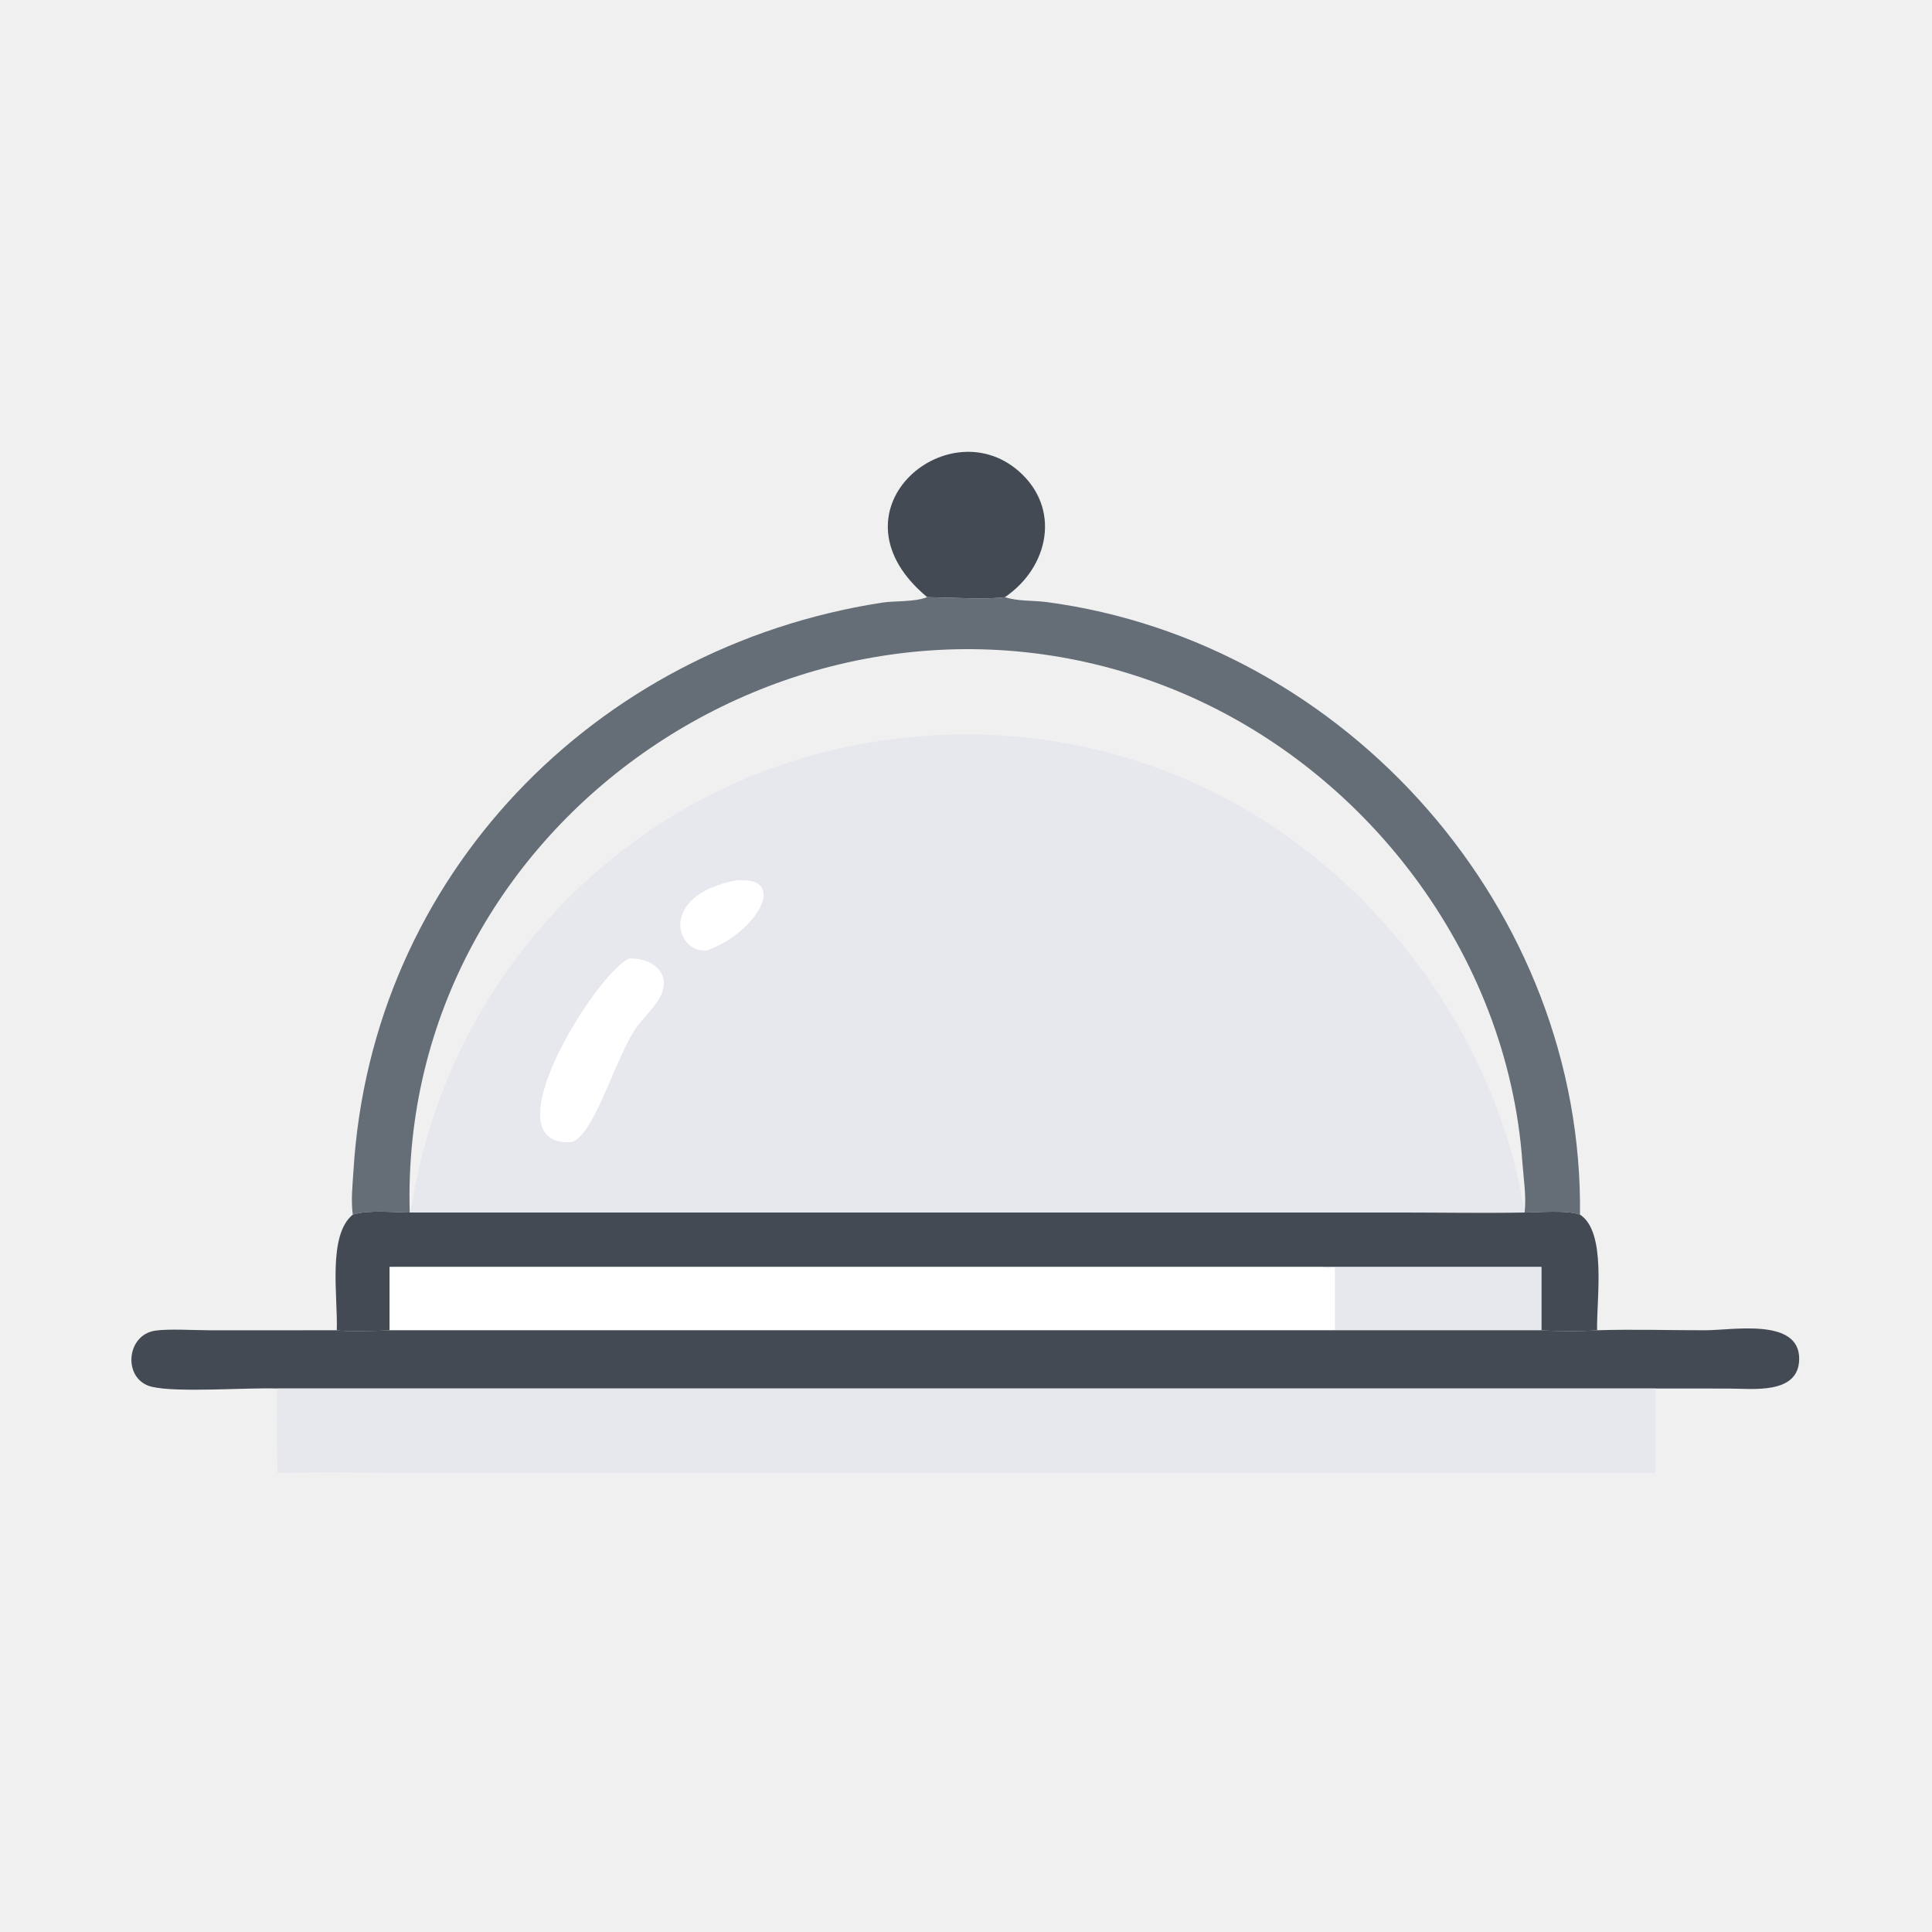
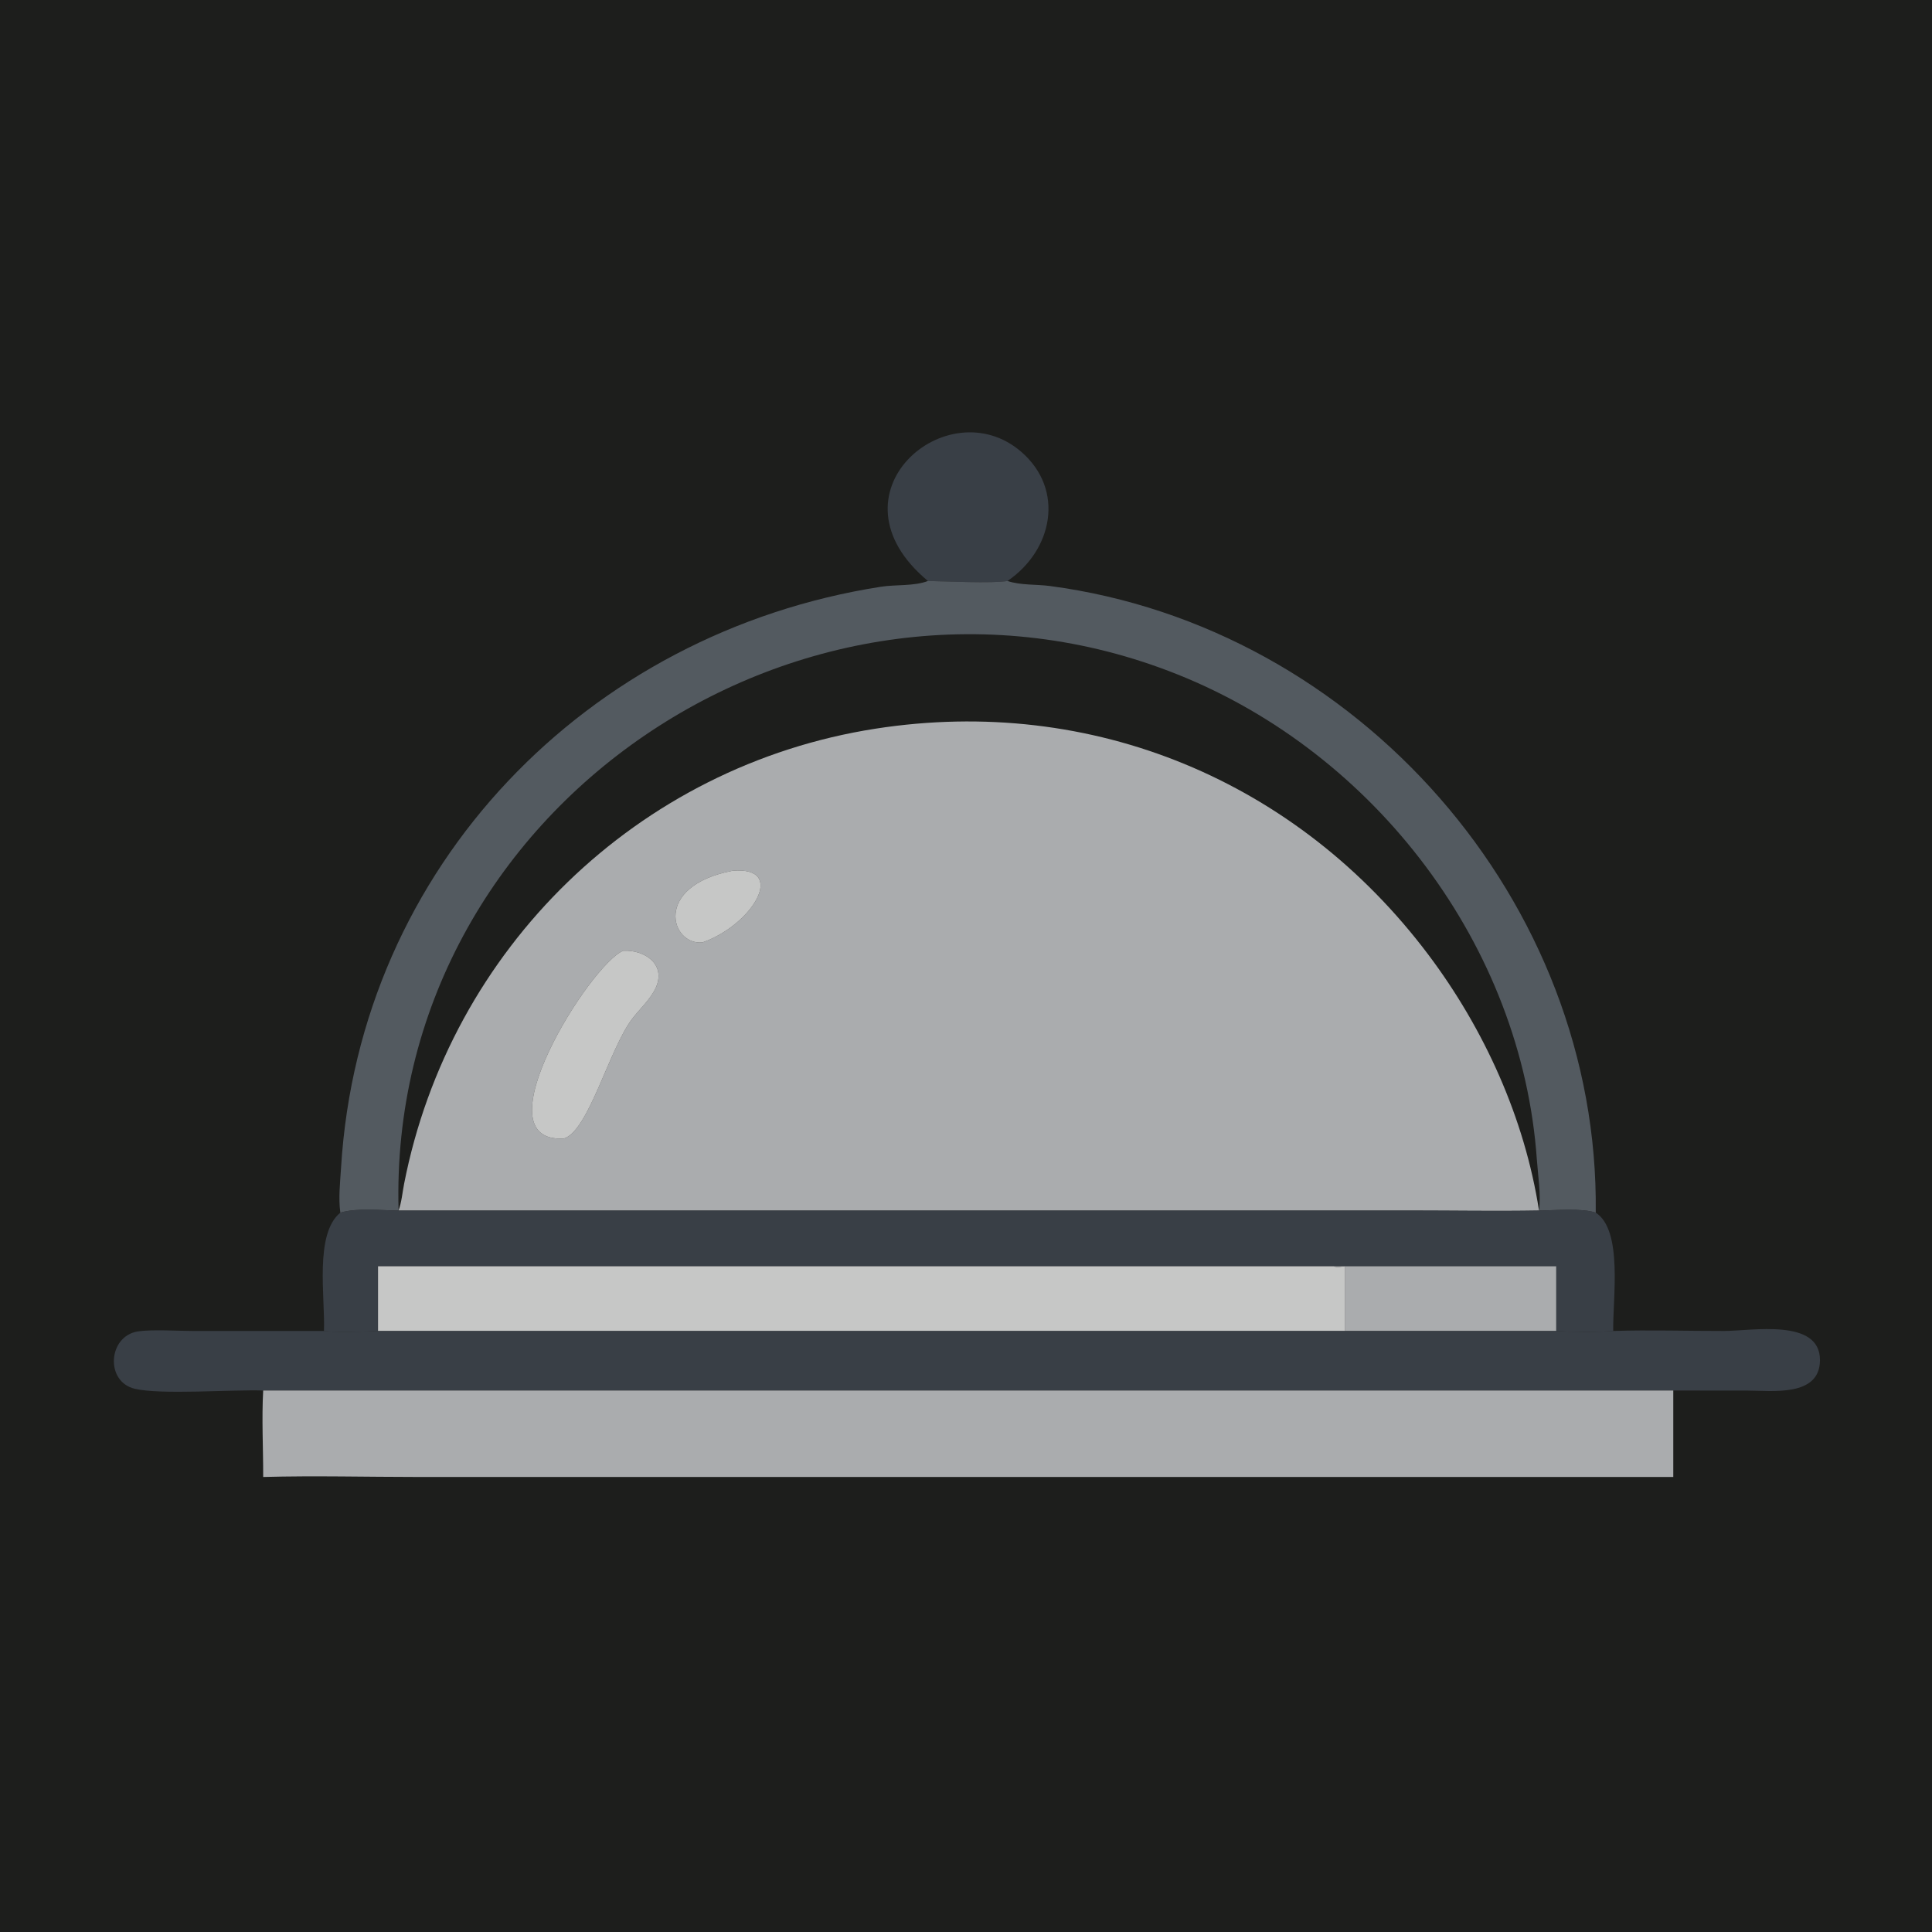
- <svg xmlns="http://www.w3.org/2000/svg" width="1024" height="1024" viewBox="0 0 1024 1024" fill="none">
-   <path d="M491.428 316.496C437.114 271.354 501.644 216.524 539.792 249.582C562.432 269.2 556.136 300.5 532.646 316.496C524.736 317.856 500.474 316.652 491.428 316.496Z" fill="#434A54" />
-   <path d="M491.428 316.496C500.474 316.652 524.736 317.856 532.646 316.496C539.562 318.8 547.436 318.144 554.62 319.096C714.308 340.264 839.396 482.802 837.424 643.772C830.154 641.254 815.93 642.618 808.028 642.664C809.116 634.302 807.5 624.626 806.912 616.228C799.172 505.538 723.298 405.956 620.842 364.956C428.134 287.844 211.162 434.02 217.162 642.664C208.142 642.622 195.536 641.162 186.982 643.772C185.926 636.226 186.895 627.888 187.36 620.31C196.934 464.258 315.01 343.21 467.098 319.476C474.812 318.272 484.16 319.268 491.428 316.496Z" fill="#656D77" />
-   <path d="M217.162 642.664C218.736 638.328 219.132 633.384 220.018 628.846C243.794 507.124 340.892 412.23 464.248 393.02C576.714 375.504 683.076 420.222 750.684 510.098C779.682 548.646 800.626 594.892 808.028 642.664C786.044 643.052 764.002 642.66 742.01 642.656L217.162 642.664ZM390.198 466.63C348.662 474.528 358.18 505.572 374.676 503.72C400.486 494.706 418.872 464.218 390.198 466.63ZM333.556 508.086C316.664 514.794 258.04 607.96 302.818 605.36C315.598 601.48 326.152 559.262 338.136 543.422C342.052 538.244 347.878 533.028 350.49 527.088C355.832 514.946 344.47 507.478 333.556 508.086Z" fill="#E6E8ED" />
-   <path d="M374.676 503.72C358.18 505.572 348.662 474.528 390.198 466.63C418.872 464.218 400.486 494.706 374.676 503.72Z" fill="white" />
-   <path d="M302.818 605.36C258.04 607.96 316.664 514.794 333.556 508.086C344.47 507.478 355.832 514.946 350.49 527.088C347.878 533.028 342.052 538.244 338.136 543.422C326.152 559.262 315.598 601.48 302.818 605.36Z" fill="white" />
-   <path d="M186.982 643.772C195.536 641.162 208.142 642.622 217.162 642.664L742.01 642.656C764.002 642.66 786.044 643.052 808.028 642.664C815.93 642.618 830.154 641.254 837.424 643.772C851.648 652.924 846.17 688.304 846.488 705.068C840.766 705.686 822.62 705.614 816.94 705.068V671.538H701.638H206.508V705.068C203.108 705.448 180.796 705.782 178.492 705.068C179.168 687.602 173.458 654.78 186.982 643.772Z" fill="#434A54" />
-   <path d="M206.508 671.538H701.638C703.204 672.338 705.868 671.708 707.598 671.538V705.068H206.508V671.538Z" fill="white" />
-   <path d="M701.638 671.538H816.94V705.068H707.598V671.538C705.868 671.708 703.204 672.338 701.638 671.538Z" fill="#E6E8ED" />
-   <path d="M846.488 705.068C865.564 704.458 884.866 705.104 903.972 705.068C918.35 705.042 953.756 698.368 953.604 720.268C953.472 739.396 928.602 735.962 916.096 735.962L877.6 735.932H147.008C131.055 735.36 94.057 738.248 80.492 735.028C64.945 731.338 66.634 707.59 82.227 705.276C89.495 704.198 103.328 705.082 111.303 705.08L178.492 705.068C180.796 705.782 203.108 705.448 206.508 705.068H707.598H816.94C822.62 705.614 840.766 705.686 846.488 705.068Z" fill="#434A54" />
-   <path d="M147.008 735.932H877.6V780.722L227.546 780.724C200.746 780.722 173.78 779.996 147.008 780.722C147.045 765.876 146.191 750.728 147.008 735.932Z" fill="#E6E8ED" />
+ <svg xmlns="http://www.w3.org/2000/svg" width="1001" height="1001" viewBox="0 0 1001 1001" fill="none">
+   <rect width="1001" height="1001" fill="#1D1E1C" />
+   <path d="M480.781 301.019C426.467 255.877 490.997 201.047 529.145 234.105C551.785 253.723 545.489 285.023 521.999 301.019C514.089 302.379 489.827 301.175 480.781 301.019Z" fill="#434A54" fill-opacity="0.75" />
+   <path d="M480.781 301.019C489.827 301.175 514.089 302.379 521.999 301.019C528.915 303.323 536.789 302.667 543.973 303.619C703.661 324.787 828.749 467.325 826.777 628.295C819.507 625.777 805.283 627.141 797.381 627.187C798.469 618.825 796.853 609.149 796.265 600.751C788.525 490.061 712.651 390.479 610.195 349.479C417.487 272.367 200.515 418.543 206.515 627.187C197.495 627.145 184.889 625.685 176.336 628.295C175.279 620.749 176.249 612.411 176.714 604.833C186.287 448.781 304.363 327.733 456.451 303.999C464.165 302.795 473.513 303.791 480.781 301.019Z" fill="#656D77" fill-opacity="0.75" />
+   <path d="M206.515 627.187C208.089 622.851 208.485 617.907 209.371 613.369C233.147 491.647 330.245 396.753 453.601 377.543C566.067 360.027 672.429 404.745 740.037 494.621C769.035 533.169 789.979 579.415 797.381 627.187C775.397 627.575 753.355 627.183 731.363 627.179L206.515 627.187ZM379.551 451.153C338.015 459.051 347.533 490.095 364.029 488.243C389.839 479.229 408.225 448.741 379.551 451.153ZM322.909 492.609C306.017 499.317 247.393 592.483 292.171 589.883C304.951 586.003 315.505 543.785 327.489 527.945C331.405 522.767 337.231 517.551 339.843 511.611C345.185 499.469 333.823 492.001 322.909 492.609Z" fill="#E6E8ED" fill-opacity="0.7" />
+   <path d="M364.029 488.243C347.533 490.095 338.015 459.051 379.551 451.153C408.225 448.741 389.839 479.229 364.029 488.243Z" fill="white" fill-opacity="0.75" />
+   <path d="M292.171 589.883C247.393 592.483 306.017 499.317 322.909 492.609C333.823 492.001 345.185 499.469 339.843 511.611C337.231 517.551 331.405 522.767 327.489 527.945C315.505 543.785 304.951 586.003 292.171 589.883Z" fill="white" fill-opacity="0.75" />
+   <path d="M176.336 628.295C184.889 625.685 197.495 627.145 206.515 627.187L731.363 627.179C753.355 627.183 775.397 627.575 797.381 627.187C805.283 627.141 819.507 625.777 826.777 628.295C841.001 637.447 835.523 672.827 835.841 689.591C830.119 690.209 811.973 690.137 806.293 689.591V656.061H690.991H195.861V689.591C192.461 689.971 170.15 690.305 167.845 689.591C168.521 672.125 162.811 639.303 176.336 628.295Z" fill="#434A54" fill-opacity="0.75" />
+   <path d="M195.861 656.061H690.991C692.557 656.861 695.221 656.231 696.951 656.061V689.591H195.861V656.061Z" fill="white" fill-opacity="0.75" />
+   <path d="M690.991 656.061H806.293V689.591H696.951V656.061C695.221 656.231 692.557 656.861 690.991 656.061Z" fill="#E6E8ED" fill-opacity="0.7" />
+   <path d="M835.841 689.591C854.917 688.981 874.219 689.627 893.325 689.591C907.703 689.565 943.109 682.891 942.957 704.791C942.825 723.919 917.955 720.485 905.449 720.485L866.953 720.455H136.361C120.408 719.883 83.41 722.771 69.845 719.551C54.298 715.861 55.987 692.113 71.58 689.799C78.848 688.721 92.681 689.605 100.656 689.603L167.845 689.591C170.15 690.305 192.461 689.971 195.861 689.591H696.951H806.293C811.973 690.137 830.119 690.209 835.841 689.591Z" fill="#434A54" fill-opacity="0.75" />
+   <path d="M136.361 720.455H866.953V765.245L216.899 765.247C190.099 765.245 163.134 764.519 136.361 765.245C136.399 750.399 135.544 735.251 136.361 720.455Z" fill="#E6E8ED" fill-opacity="0.7" />
</svg>
